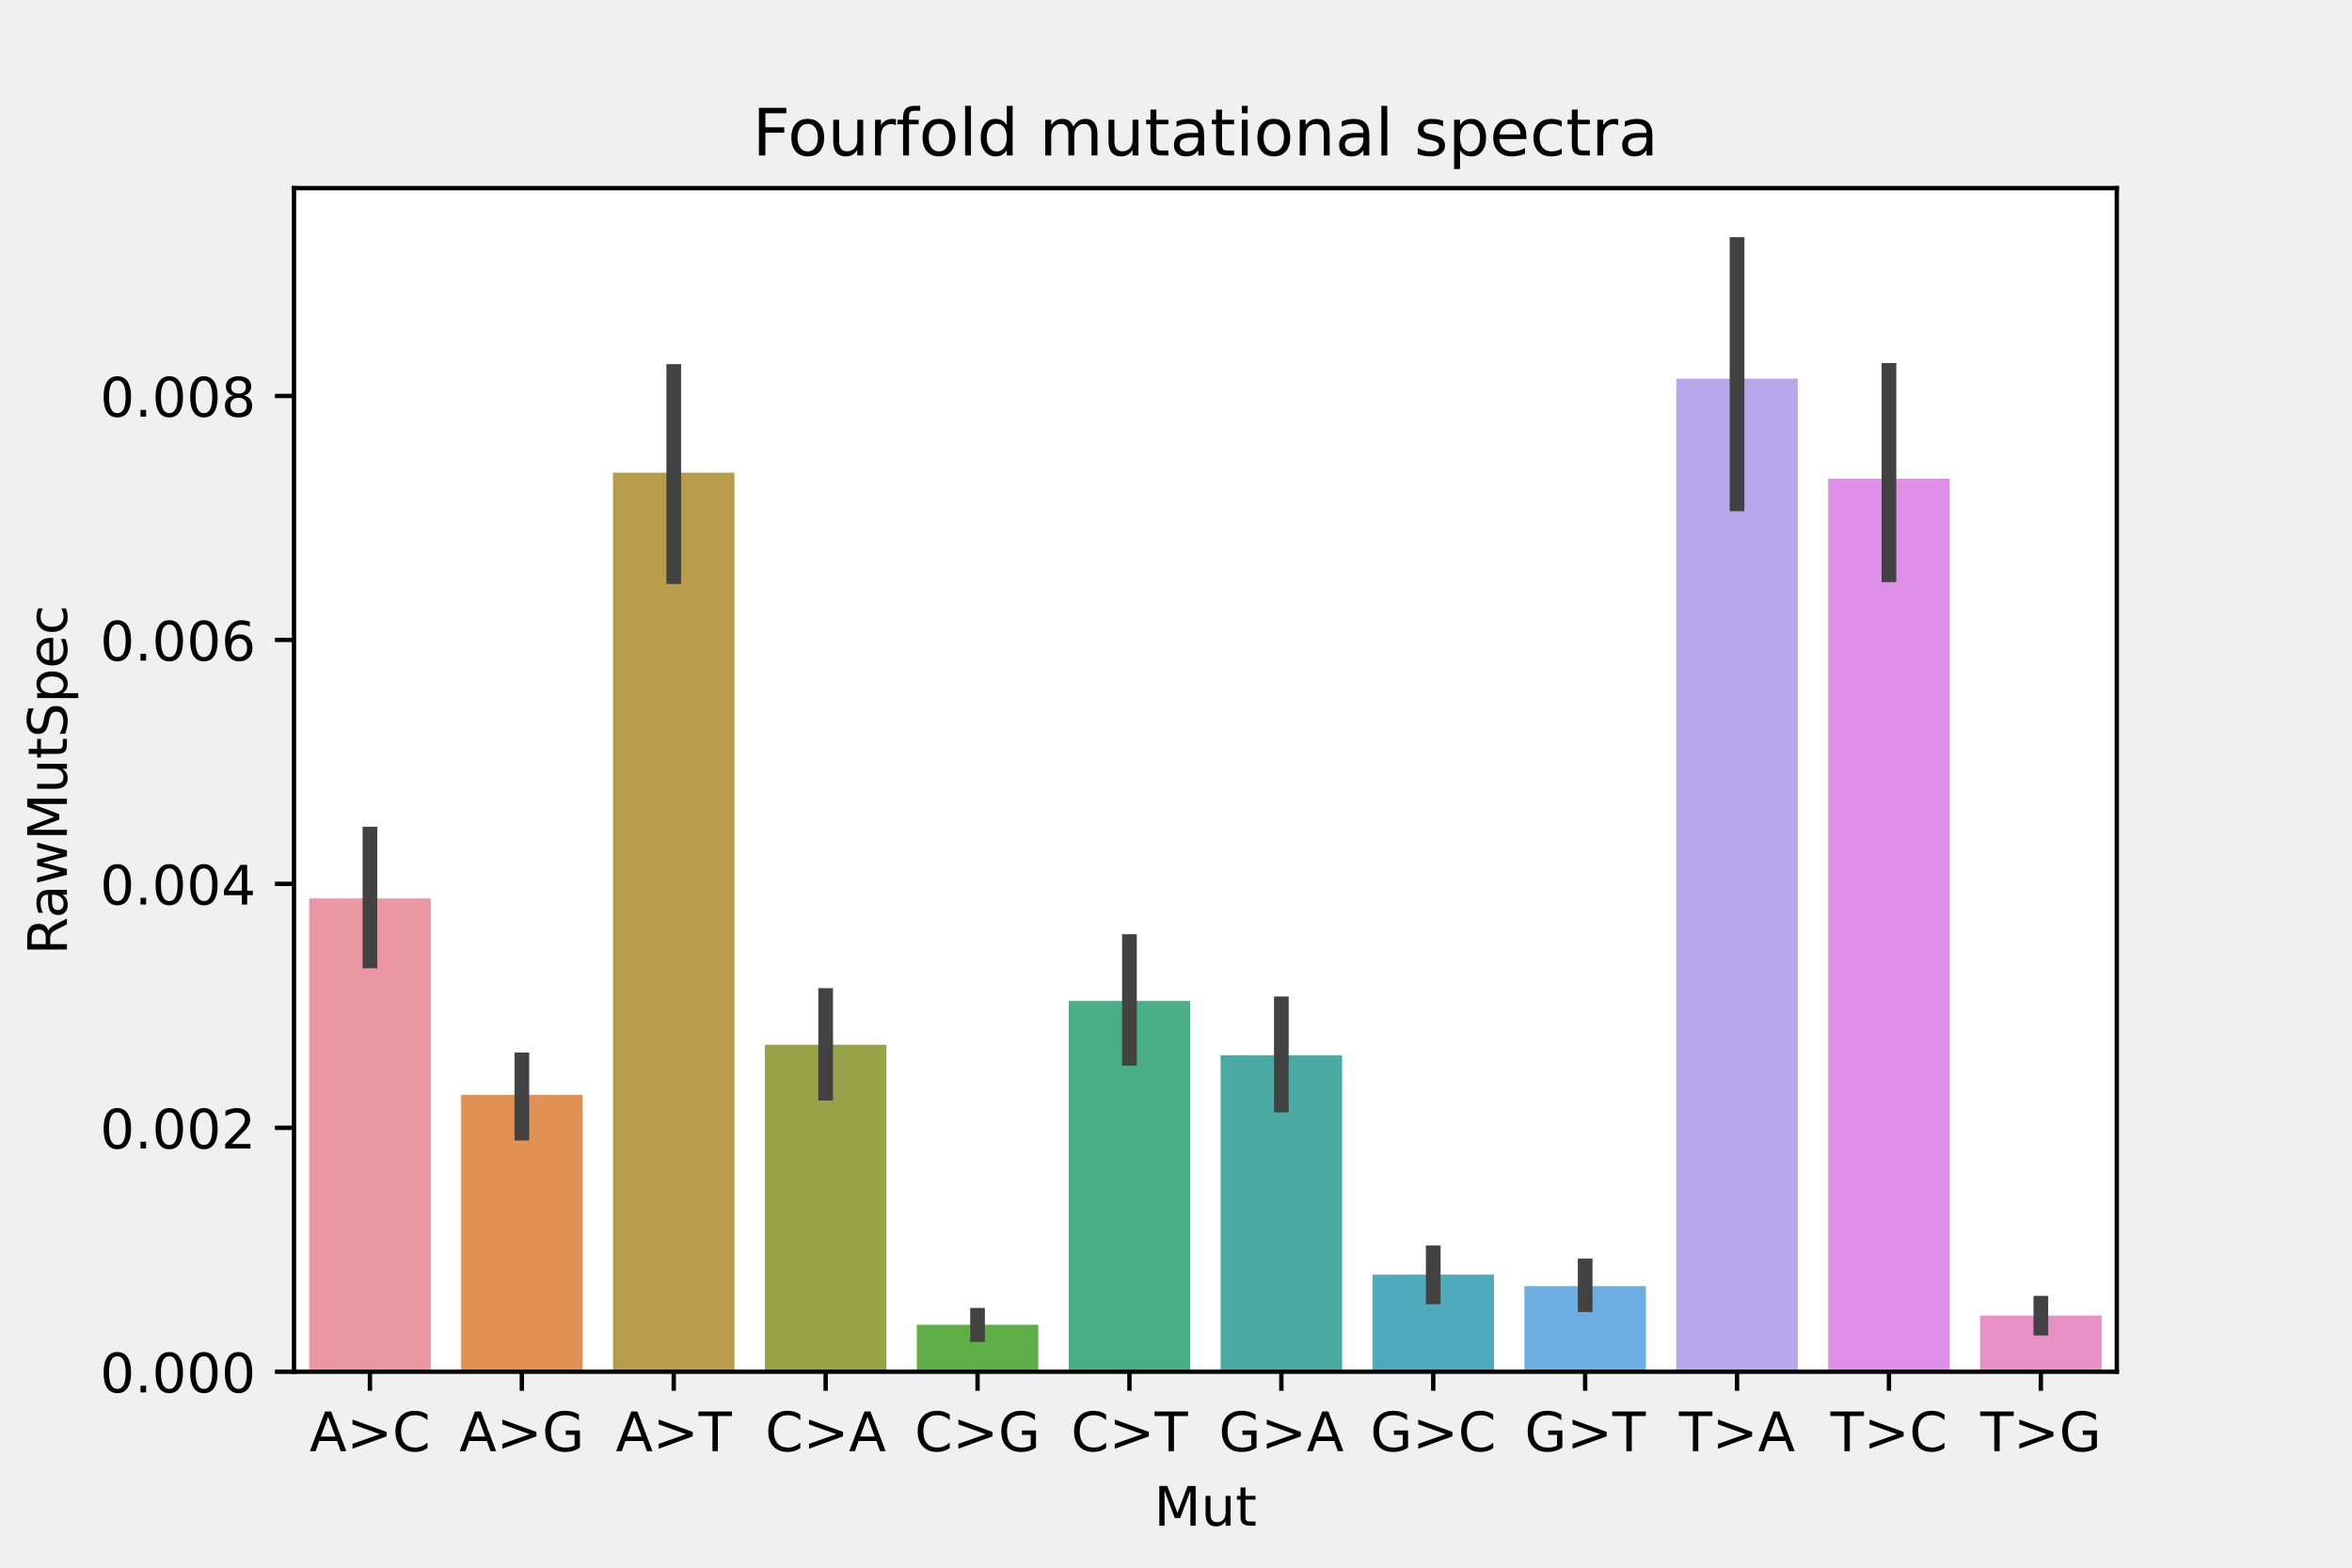
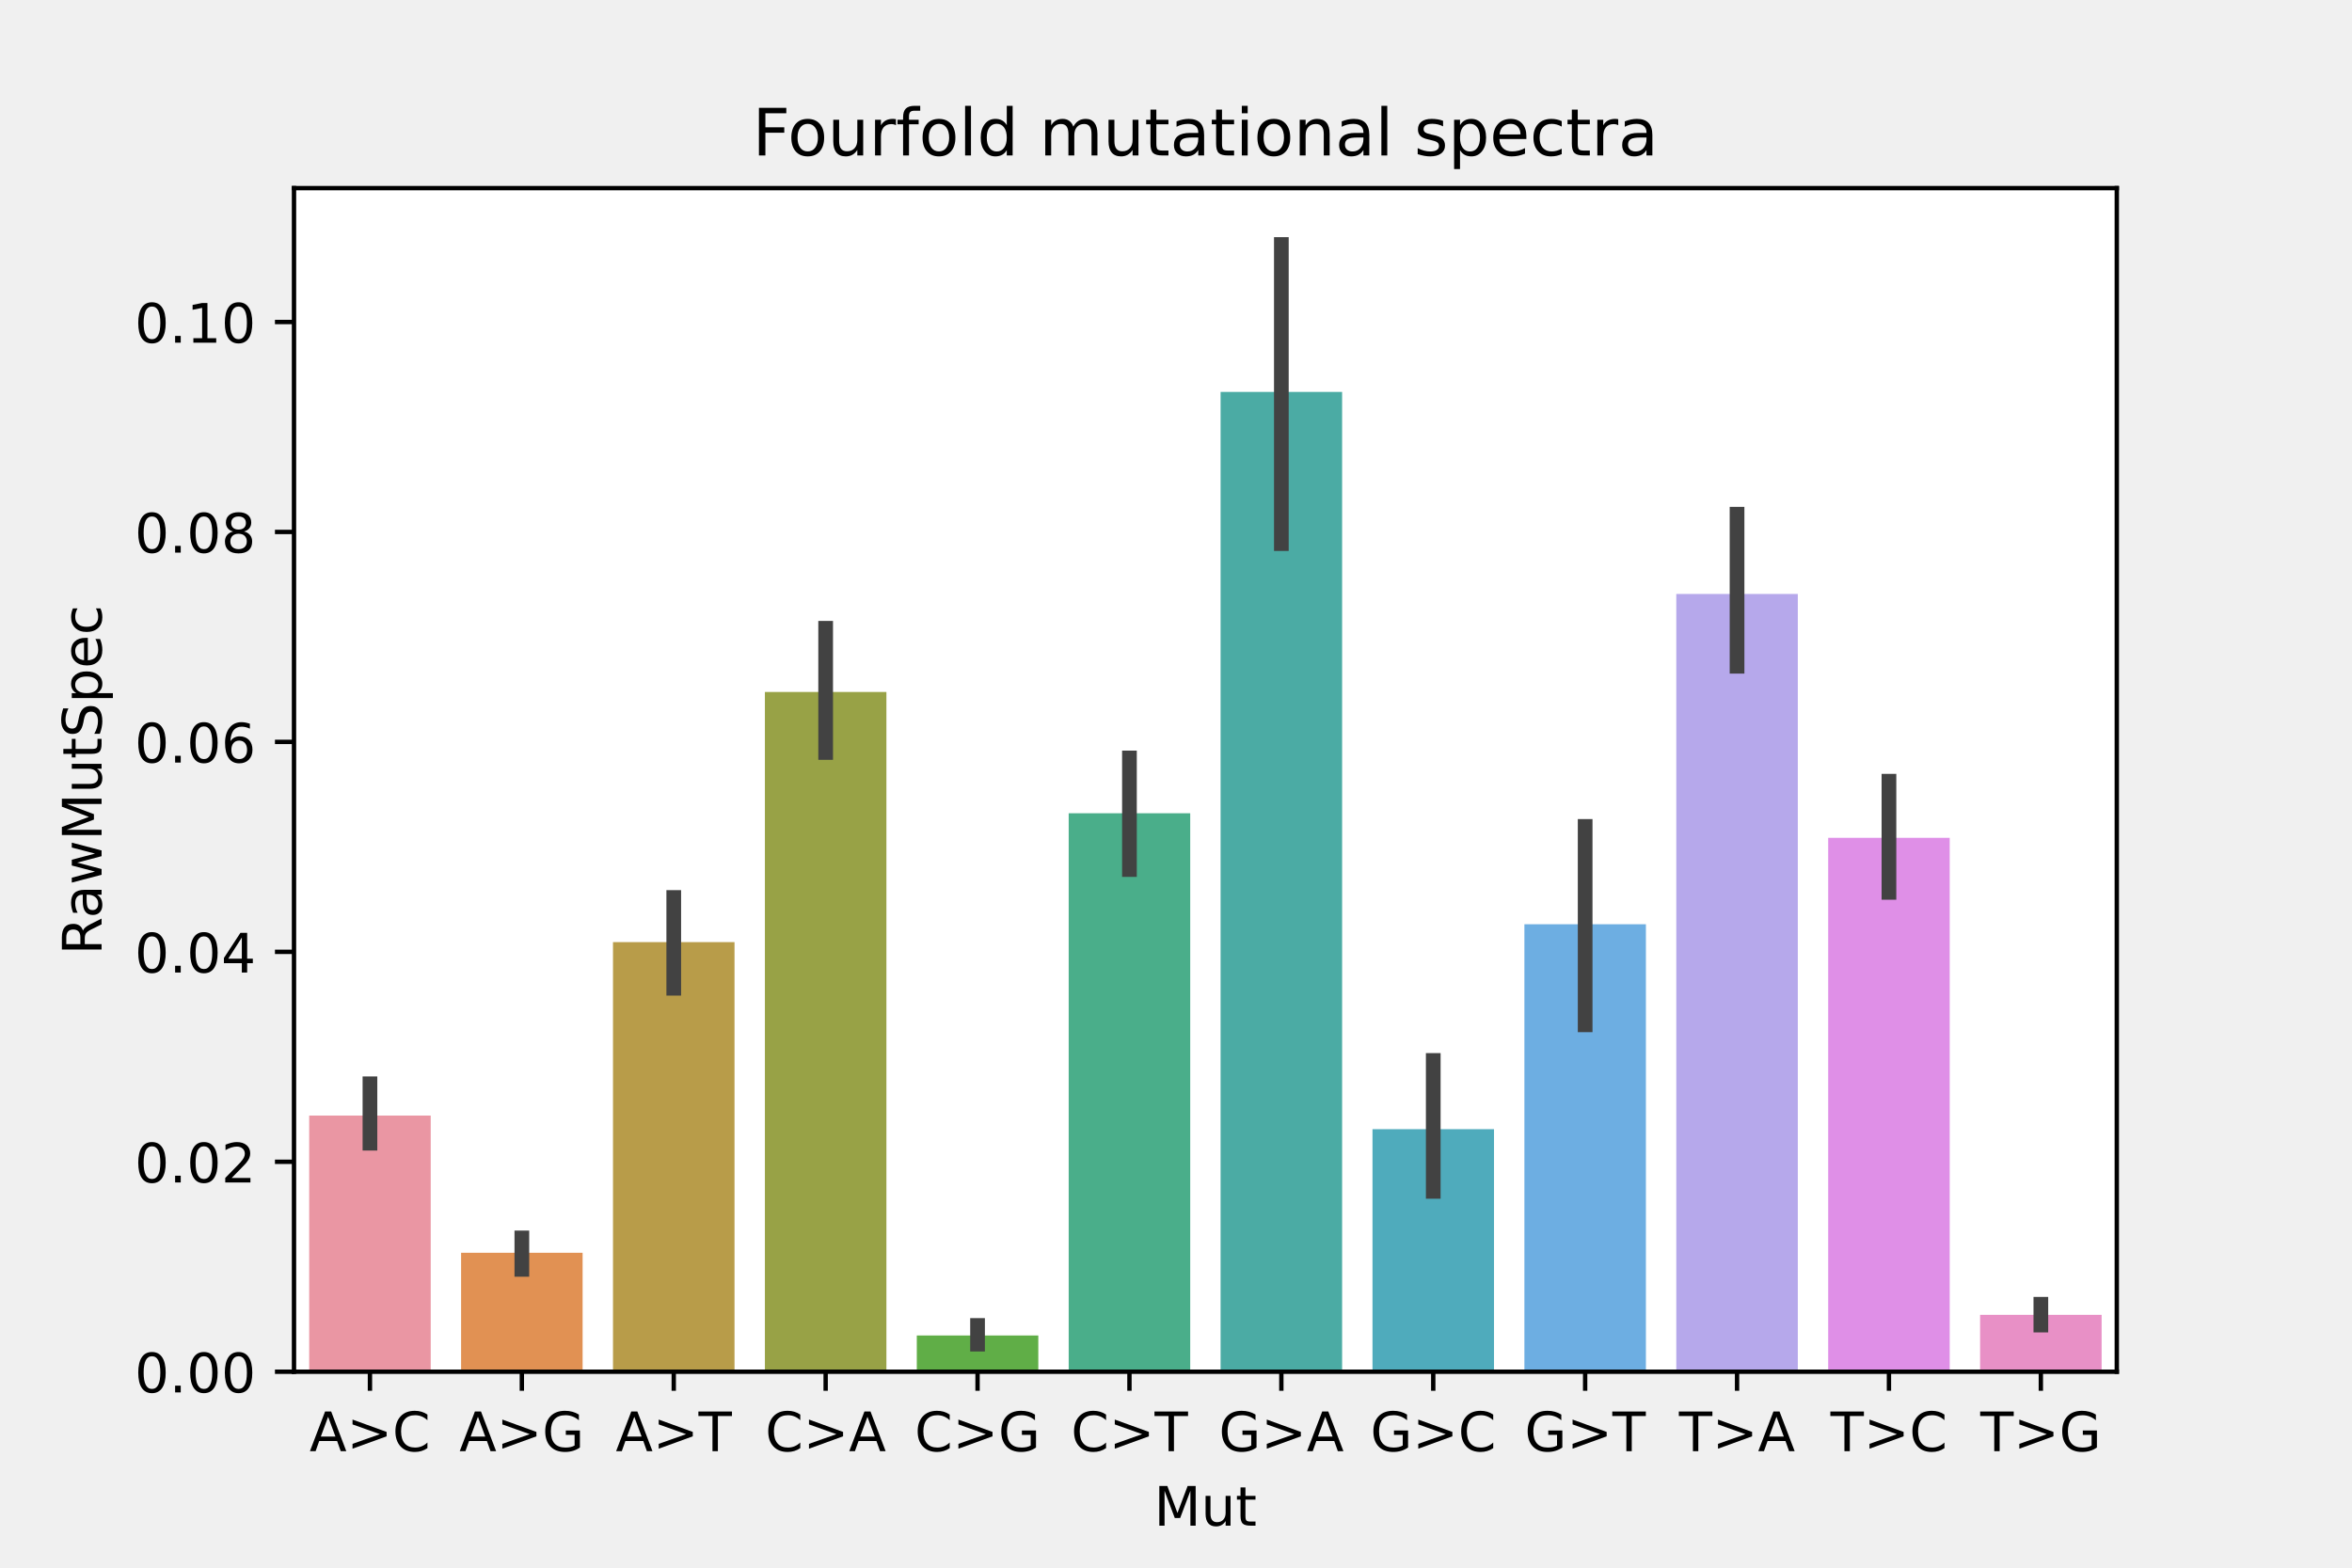
<svg xmlns="http://www.w3.org/2000/svg" xmlns:xlink="http://www.w3.org/1999/xlink" width="432pt" height="288pt" viewBox="0 0 432 288" version="1.1">
  <defs>
    <style type="text/css">*{stroke-linejoin: round; stroke-linecap: butt}</style>
  </defs>
  <g id="figure_1">
    <g id="patch_1">
      <path d="M 0 288  L 432 288  L 432 0  L 0 0  L 0 288  z " style="fill: none" />
    </g>
    <g id="axes_1">
      <g id="patch_2">
        <path d="M 54 252  L 388.8 252  L 388.8 34.56  L 54 34.56  z " style="fill: #ffffff" />
      </g>
      <g id="patch_3">
-         <path d="M 56.79 252  L 79.11 252  L 79.11 165.054  L 56.79 165.054  z " clip-path="url(#p5a1954de8c)" style="fill: #ea96a3" />
+         <path d="M 56.79 252  L 79.11 252  L 79.11 204.938  L 56.79 204.938  z " clip-path="url(#p20c1025037)" style="fill: #ea96a3" />
      </g>
      <g id="patch_4">
-         <path d="M 84.69 252  L 107.01 252  L 107.01 201.147  L 84.69 201.147  z " clip-path="url(#p5a1954de8c)" style="fill: #e19153" />
+         <path d="M 84.69 252  L 107.01 252  L 107.01 230.145  L 84.69 230.145  z " clip-path="url(#p20c1025037)" style="fill: #e19153" />
      </g>
      <g id="patch_5">
-         <path d="M 112.59 252  L 134.91 252  L 134.91 86.834  L 112.59 86.834  z " clip-path="url(#p5a1954de8c)" style="fill: #b89c49" />
+         <path d="M 112.59 252  L 134.91 252  L 134.91 173.073  L 112.59 173.073  z " clip-path="url(#p20c1025037)" style="fill: #b89c49" />
      </g>
      <g id="patch_6">
-         <path d="M 140.49 252  L 162.81 252  L 162.81 191.937  L 140.49 191.937  z " clip-path="url(#p5a1954de8c)" style="fill: #98a246" />
+         <path d="M 140.49 252  L 162.81 252  L 162.81 127.129  L 140.49 127.129  z " clip-path="url(#p20c1025037)" style="fill: #98a246" />
      </g>
      <g id="patch_7">
-         <path d="M 168.39 252  L 190.71 252  L 190.71 243.368  L 168.39 243.368  z " clip-path="url(#p5a1954de8c)" style="fill: #60ae47" />
+         <path d="M 168.39 252  L 190.71 252  L 190.71 245.337  L 168.39 245.337  z " clip-path="url(#p20c1025037)" style="fill: #60ae47" />
      </g>
      <g id="patch_8">
-         <path d="M 196.29 252  L 218.61 252  L 218.61 183.883  L 196.29 183.883  z " clip-path="url(#p5a1954de8c)" style="fill: #4aae8a" />
+         <path d="M 196.29 252  L 218.61 252  L 218.61 149.403  L 196.29 149.403  z " clip-path="url(#p20c1025037)" style="fill: #4aae8a" />
      </g>
      <g id="patch_9">
-         <path d="M 224.19 252  L 246.51 252  L 246.51 193.862  L 224.19 193.862  z " clip-path="url(#p5a1954de8c)" style="fill: #4baba4" />
+         <path d="M 224.19 252  L 246.51 252  L 246.51 71.999  L 224.19 71.999  z " clip-path="url(#p20c1025037)" style="fill: #4baba4" />
      </g>
      <g id="patch_10">
-         <path d="M 252.09 252  L 274.41 252  L 274.41 234.162  L 252.09 234.162  z " clip-path="url(#p5a1954de8c)" style="fill: #4fabbc" />
+         <path d="M 252.09 252  L 274.41 252  L 274.41 207.439  L 252.09 207.439  z " clip-path="url(#p20c1025037)" style="fill: #4fabbc" />
      </g>
      <g id="patch_11">
-         <path d="M 279.99 252  L 302.31 252  L 302.31 236.278  L 279.99 236.278  z " clip-path="url(#p5a1954de8c)" style="fill: #6daee2" />
+         <path d="M 279.99 252  L 302.31 252  L 302.31 169.792  L 279.99 169.792  z " clip-path="url(#p20c1025037)" style="fill: #6daee2" />
      </g>
      <g id="patch_12">
-         <path d="M 307.89 252  L 330.21 252  L 330.21 69.557  L 307.89 69.557  z " clip-path="url(#p5a1954de8c)" style="fill: #b6a8eb" />
+         <path d="M 307.89 252  L 330.21 252  L 330.21 109.116  L 307.89 109.116  z " clip-path="url(#p20c1025037)" style="fill: #b6a8eb" />
      </g>
      <g id="patch_13">
-         <path d="M 335.79 252  L 358.11 252  L 358.11 87.951  L 335.79 87.951  z " clip-path="url(#p5a1954de8c)" style="fill: #df8fe7" />
+         <path d="M 335.79 252  L 358.11 252  L 358.11 153.921  L 335.79 153.921  z " clip-path="url(#p20c1025037)" style="fill: #df8fe7" />
      </g>
      <g id="patch_14">
-         <path d="M 363.69 252  L 386.01 252  L 386.01 241.691  L 363.69 241.691  z " clip-path="url(#p5a1954de8c)" style="fill: #e890c6" />
+         <path d="M 363.69 252  L 386.01 252  L 386.01 241.555  L 363.69 241.555  z " clip-path="url(#p20c1025037)" style="fill: #e890c6" />
      </g>
      <g id="matplotlib.axis_1">
        <g id="xtick_1">
          <g id="line2d_1">
            <defs>
-               <path id="m7dcb894be3" d="M 0 0  L 0 3.5  " style="stroke: #000000; stroke-width: 0.8" />
+               <path id="m371bdada3e" d="M 0 0  L 0 3.5  " style="stroke: #000000; stroke-width: 0.8" />
            </defs>
            <g>
-               <use xlink:href="#m7dcb894be3" x="67.95" y="252" style="stroke: #000000; stroke-width: 0.8" />
+               <use xlink:href="#m371bdada3e" x="67.95" y="252" style="stroke: #000000; stroke-width: 0.8" />
            </g>
          </g>
          <g id="text_1">
            <g transform="translate(56.84844 266.5984)scale(0.1 -0.1)">
              <defs>
                <path id="DejaVuSans-41" d="M 2188 4044  L 1331 1722  L 3047 1722  L 2188 4044  z M 1831 4666  L 2547 4666  L 4325 0  L 3669 0  L 3244 1197  L 1141 1197  L 716 0  L 50 0  L 1831 4666  z " transform="scale(0.015625)" />
                <path id="DejaVuSans-3e" d="M 678 3150  L 678 3719  L 4684 2266  L 4684 1747  L 678 294  L 678 863  L 3897 2003  L 678 3150  z " transform="scale(0.015625)" />
                <path id="DejaVuSans-43" d="M 4122 4306  L 4122 3641  Q 3803 3938 3442 4084  Q 3081 4231 2675 4231  Q 1875 4231 1450 3742  Q 1025 3253 1025 2328  Q 1025 1406 1450 917  Q 1875 428 2675 428  Q 3081 428 3442 575  Q 3803 722 4122 1019  L 4122 359  Q 3791 134 3420 21  Q 3050 -91 2638 -91  Q 1578 -91 968 557  Q 359 1206 359 2328  Q 359 3453 968 4101  Q 1578 4750 2638 4750  Q 3056 4750 3426 4639  Q 3797 4528 4122 4306  z " transform="scale(0.015625)" />
              </defs>
              <use xlink:href="#DejaVuSans-41" />
              <use xlink:href="#DejaVuSans-3e" x="68.408" />
              <use xlink:href="#DejaVuSans-43" x="152.197" />
            </g>
          </g>
        </g>
        <g id="xtick_2">
          <g id="line2d_2">
            <g>
-               <use xlink:href="#m7dcb894be3" x="95.85" y="252" style="stroke: #000000; stroke-width: 0.8" />
+               <use xlink:href="#m371bdada3e" x="95.85" y="252" style="stroke: #000000; stroke-width: 0.8" />
            </g>
          </g>
          <g id="text_2">
            <g transform="translate(84.36562 266.5984)scale(0.1 -0.1)">
              <defs>
                <path id="DejaVuSans-47" d="M 3809 666  L 3809 1919  L 2778 1919  L 2778 2438  L 4434 2438  L 4434 434  Q 4069 175 3628 42  Q 3188 -91 2688 -91  Q 1594 -91 976 548  Q 359 1188 359 2328  Q 359 3472 976 4111  Q 1594 4750 2688 4750  Q 3144 4750 3555 4637  Q 3966 4525 4313 4306  L 4313 3634  Q 3963 3931 3569 4081  Q 3175 4231 2741 4231  Q 1884 4231 1454 3753  Q 1025 3275 1025 2328  Q 1025 1384 1454 906  Q 1884 428 2741 428  Q 3075 428 3337 486  Q 3600 544 3809 666  z " transform="scale(0.015625)" />
              </defs>
              <use xlink:href="#DejaVuSans-41" />
              <use xlink:href="#DejaVuSans-3e" x="68.408" />
              <use xlink:href="#DejaVuSans-47" x="152.197" />
            </g>
          </g>
        </g>
        <g id="xtick_3">
          <g id="line2d_3">
            <g>
-               <use xlink:href="#m7dcb894be3" x="123.75" y="252" style="stroke: #000000; stroke-width: 0.8" />
+               <use xlink:href="#m371bdada3e" x="123.75" y="252" style="stroke: #000000; stroke-width: 0.8" />
            </g>
          </g>
          <g id="text_3">
            <g transform="translate(113.0859 266.5984)scale(0.1 -0.1)">
              <defs>
                <path id="DejaVuSans-54" d="M -19 4666  L 3928 4666  L 3928 4134  L 2272 4134  L 2272 0  L 1638 0  L 1638 4134  L -19 4134  L -19 4666  z " transform="scale(0.015625)" />
              </defs>
              <use xlink:href="#DejaVuSans-41" />
              <use xlink:href="#DejaVuSans-3e" x="68.408" />
              <use xlink:href="#DejaVuSans-54" x="152.197" />
            </g>
          </g>
        </g>
        <g id="xtick_4">
          <g id="line2d_4">
            <g>
-               <use xlink:href="#m7dcb894be3" x="151.65" y="252" style="stroke: #000000; stroke-width: 0.8" />
+               <use xlink:href="#m371bdada3e" x="151.65" y="252" style="stroke: #000000; stroke-width: 0.8" />
            </g>
          </g>
          <g id="text_4">
            <g transform="translate(140.5484 266.5984)scale(0.1 -0.1)">
              <use xlink:href="#DejaVuSans-43" />
              <use xlink:href="#DejaVuSans-3e" x="69.824" />
              <use xlink:href="#DejaVuSans-41" x="153.613" />
            </g>
          </g>
        </g>
        <g id="xtick_5">
          <g id="line2d_5">
            <g>
-               <use xlink:href="#m7dcb894be3" x="179.55" y="252" style="stroke: #000000; stroke-width: 0.8" />
+               <use xlink:href="#m371bdada3e" x="179.55" y="252" style="stroke: #000000; stroke-width: 0.8" />
            </g>
          </g>
          <g id="text_5">
            <g transform="translate(167.9945 266.5984)scale(0.1 -0.1)">
              <use xlink:href="#DejaVuSans-43" />
              <use xlink:href="#DejaVuSans-3e" x="69.824" />
              <use xlink:href="#DejaVuSans-47" x="153.613" />
            </g>
          </g>
        </g>
        <g id="xtick_6">
          <g id="line2d_6">
            <g>
-               <use xlink:href="#m7dcb894be3" x="207.45" y="252" style="stroke: #000000; stroke-width: 0.8" />
+               <use xlink:href="#m371bdada3e" x="207.45" y="252" style="stroke: #000000; stroke-width: 0.8" />
            </g>
          </g>
          <g id="text_6">
            <g transform="translate(196.7148 266.5984)scale(0.1 -0.1)">
              <use xlink:href="#DejaVuSans-43" />
              <use xlink:href="#DejaVuSans-3e" x="69.824" />
              <use xlink:href="#DejaVuSans-54" x="153.613" />
            </g>
          </g>
        </g>
        <g id="xtick_7">
          <g id="line2d_7">
            <g>
-               <use xlink:href="#m7dcb894be3" x="235.35" y="252" style="stroke: #000000; stroke-width: 0.8" />
+               <use xlink:href="#m371bdada3e" x="235.35" y="252" style="stroke: #000000; stroke-width: 0.8" />
            </g>
          </g>
          <g id="text_7">
            <g transform="translate(223.8656 266.5984)scale(0.1 -0.1)">
              <use xlink:href="#DejaVuSans-47" />
              <use xlink:href="#DejaVuSans-3e" x="77.49" />
              <use xlink:href="#DejaVuSans-41" x="161.279" />
            </g>
          </g>
        </g>
        <g id="xtick_8">
          <g id="line2d_8">
            <g>
-               <use xlink:href="#m7dcb894be3" x="263.25" y="252" style="stroke: #000000; stroke-width: 0.8" />
+               <use xlink:href="#m371bdada3e" x="263.25" y="252" style="stroke: #000000; stroke-width: 0.8" />
            </g>
          </g>
          <g id="text_8">
            <g transform="translate(251.6945 266.5984)scale(0.1 -0.1)">
              <use xlink:href="#DejaVuSans-47" />
              <use xlink:href="#DejaVuSans-3e" x="77.49" />
              <use xlink:href="#DejaVuSans-43" x="161.279" />
            </g>
          </g>
        </g>
        <g id="xtick_9">
          <g id="line2d_9">
            <g>
-               <use xlink:href="#m7dcb894be3" x="291.15" y="252" style="stroke: #000000; stroke-width: 0.8" />
+               <use xlink:href="#m371bdada3e" x="291.15" y="252" style="stroke: #000000; stroke-width: 0.8" />
            </g>
          </g>
          <g id="text_9">
            <g transform="translate(280.032 266.5984)scale(0.1 -0.1)">
              <use xlink:href="#DejaVuSans-47" />
              <use xlink:href="#DejaVuSans-3e" x="77.49" />
              <use xlink:href="#DejaVuSans-54" x="161.279" />
            </g>
          </g>
        </g>
        <g id="xtick_10">
          <g id="line2d_10">
            <g>
-               <use xlink:href="#m7dcb894be3" x="319.05" y="252" style="stroke: #000000; stroke-width: 0.8" />
+               <use xlink:href="#m371bdada3e" x="319.05" y="252" style="stroke: #000000; stroke-width: 0.8" />
            </g>
          </g>
          <g id="text_10">
            <g transform="translate(308.3859 266.5984)scale(0.1 -0.1)">
              <use xlink:href="#DejaVuSans-54" />
              <use xlink:href="#DejaVuSans-3e" x="61.084" />
              <use xlink:href="#DejaVuSans-41" x="144.873" />
            </g>
          </g>
        </g>
        <g id="xtick_11">
          <g id="line2d_11">
            <g>
-               <use xlink:href="#m7dcb894be3" x="346.95" y="252" style="stroke: #000000; stroke-width: 0.8" />
+               <use xlink:href="#m371bdada3e" x="346.95" y="252" style="stroke: #000000; stroke-width: 0.8" />
            </g>
          </g>
          <g id="text_11">
            <g transform="translate(336.2148 266.5984)scale(0.1 -0.1)">
              <use xlink:href="#DejaVuSans-54" />
              <use xlink:href="#DejaVuSans-3e" x="61.084" />
              <use xlink:href="#DejaVuSans-43" x="144.873" />
            </g>
          </g>
        </g>
        <g id="xtick_12">
          <g id="line2d_12">
            <g>
-               <use xlink:href="#m7dcb894be3" x="374.85" y="252" style="stroke: #000000; stroke-width: 0.8" />
+               <use xlink:href="#m371bdada3e" x="374.85" y="252" style="stroke: #000000; stroke-width: 0.8" />
            </g>
          </g>
          <g id="text_12">
            <g transform="translate(363.732 266.5984)scale(0.1 -0.1)">
              <use xlink:href="#DejaVuSans-54" />
              <use xlink:href="#DejaVuSans-3e" x="61.084" />
              <use xlink:href="#DejaVuSans-47" x="144.873" />
            </g>
          </g>
        </g>
        <g id="text_13">
          <g transform="translate(211.957 280.2766)scale(0.1 -0.1)">
            <defs>
              <path id="DejaVuSans-4d" d="M 628 4666  L 1569 4666  L 2759 1491  L 3956 4666  L 4897 4666  L 4897 0  L 4281 0  L 4281 4097  L 3078 897  L 2444 897  L 1241 4097  L 1241 0  L 628 0  L 628 4666  z " transform="scale(0.015625)" />
              <path id="DejaVuSans-75" d="M 544 1381  L 544 3500  L 1119 3500  L 1119 1403  Q 1119 906 1312 657  Q 1506 409 1894 409  Q 2359 409 2629 706  Q 2900 1003 2900 1516  L 2900 3500  L 3475 3500  L 3475 0  L 2900 0  L 2900 538  Q 2691 219 2414 64  Q 2138 -91 1772 -91  Q 1169 -91 856 284  Q 544 659 544 1381  z M 1991 3584  L 1991 3584  z " transform="scale(0.015625)" />
              <path id="DejaVuSans-74" d="M 1172 4494  L 1172 3500  L 2356 3500  L 2356 3053  L 1172 3053  L 1172 1153  Q 1172 725 1289 603  Q 1406 481 1766 481  L 2356 481  L 2356 0  L 1766 0  Q 1100 0 847 248  Q 594 497 594 1153  L 594 3053  L 172 3053  L 172 3500  L 594 3500  L 594 4494  L 1172 4494  z " transform="scale(0.015625)" />
            </defs>
            <use xlink:href="#DejaVuSans-4d" />
            <use xlink:href="#DejaVuSans-75" x="86.279" />
            <use xlink:href="#DejaVuSans-74" x="149.658" />
          </g>
        </g>
      </g>
      <g id="matplotlib.axis_2">
        <g id="ytick_1">
          <g id="line2d_13">
            <defs>
-               <path id="md2669fe98a" d="M 0 0  L -3.5 0  " style="stroke: #000000; stroke-width: 0.8" />
+               <path id="mda8c788251" d="M 0 0  L -3.5 0  " style="stroke: #000000; stroke-width: 0.8" />
            </defs>
            <g>
-               <use xlink:href="#md2669fe98a" x="54" y="252" style="stroke: #000000; stroke-width: 0.8" />
+               <use xlink:href="#mda8c788251" x="54" y="252" style="stroke: #000000; stroke-width: 0.8" />
            </g>
          </g>
          <g id="text_14">
-             <g transform="translate(18.37187 255.7992)scale(0.1 -0.1)">
+             <g transform="translate(24.73438 255.7992)scale(0.1 -0.1)">
              <defs>
                <path id="DejaVuSans-30" d="M 2034 4250  Q 1547 4250 1301 3770  Q 1056 3291 1056 2328  Q 1056 1369 1301 889  Q 1547 409 2034 409  Q 2525 409 2770 889  Q 3016 1369 3016 2328  Q 3016 3291 2770 3770  Q 2525 4250 2034 4250  z M 2034 4750  Q 2819 4750 3233 4129  Q 3647 3509 3647 2328  Q 3647 1150 3233 529  Q 2819 -91 2034 -91  Q 1250 -91 836 529  Q 422 1150 422 2328  Q 422 3509 836 4129  Q 1250 4750 2034 4750  z " transform="scale(0.015625)" />
                <path id="DejaVuSans-2e" d="M 684 794  L 1344 794  L 1344 0  L 684 0  L 684 794  z " transform="scale(0.015625)" />
              </defs>
              <use xlink:href="#DejaVuSans-30" />
              <use xlink:href="#DejaVuSans-2e" x="63.623" />
              <use xlink:href="#DejaVuSans-30" x="95.41" />
              <use xlink:href="#DejaVuSans-30" x="159.033" />
-               <use xlink:href="#DejaVuSans-30" x="222.656" />
            </g>
          </g>
        </g>
        <g id="ytick_2">
          <g id="line2d_14">
            <g>
-               <use xlink:href="#md2669fe98a" x="54" y="207.186" style="stroke: #000000; stroke-width: 0.8" />
+               <use xlink:href="#mda8c788251" x="54" y="213.431" style="stroke: #000000; stroke-width: 0.8" />
            </g>
          </g>
          <g id="text_15">
-             <g transform="translate(18.37187 210.985)scale(0.1 -0.1)">
+             <g transform="translate(24.73438 217.23)scale(0.1 -0.1)">
              <defs>
                <path id="DejaVuSans-32" d="M 1228 531  L 3431 531  L 3431 0  L 469 0  L 469 531  Q 828 903 1448 1529  Q 2069 2156 2228 2338  Q 2531 2678 2651 2914  Q 2772 3150 2772 3378  Q 2772 3750 2511 3984  Q 2250 4219 1831 4219  Q 1534 4219 1204 4116  Q 875 4013 500 3803  L 500 4441  Q 881 4594 1212 4672  Q 1544 4750 1819 4750  Q 2544 4750 2975 4387  Q 3406 4025 3406 3419  Q 3406 3131 3298 2873  Q 3191 2616 2906 2266  Q 2828 2175 2409 1742  Q 1991 1309 1228 531  z " transform="scale(0.015625)" />
              </defs>
              <use xlink:href="#DejaVuSans-30" />
              <use xlink:href="#DejaVuSans-2e" x="63.623" />
              <use xlink:href="#DejaVuSans-30" x="95.41" />
-               <use xlink:href="#DejaVuSans-30" x="159.033" />
-               <use xlink:href="#DejaVuSans-32" x="222.656" />
+               <use xlink:href="#DejaVuSans-32" x="159.033" />
            </g>
          </g>
        </g>
        <g id="ytick_3">
          <g id="line2d_15">
            <g>
-               <use xlink:href="#md2669fe98a" x="54" y="162.372" style="stroke: #000000; stroke-width: 0.8" />
+               <use xlink:href="#mda8c788251" x="54" y="174.862" style="stroke: #000000; stroke-width: 0.8" />
            </g>
          </g>
          <g id="text_16">
-             <g transform="translate(18.37187 166.1707)scale(0.1 -0.1)">
+             <g transform="translate(24.73438 178.6609)scale(0.1 -0.1)">
              <defs>
                <path id="DejaVuSans-34" d="M 2419 4116  L 825 1625  L 2419 1625  L 2419 4116  z M 2253 4666  L 3047 4666  L 3047 1625  L 3713 1625  L 3713 1100  L 3047 1100  L 3047 0  L 2419 0  L 2419 1100  L 313 1100  L 313 1709  L 2253 4666  z " transform="scale(0.015625)" />
              </defs>
              <use xlink:href="#DejaVuSans-30" />
              <use xlink:href="#DejaVuSans-2e" x="63.623" />
              <use xlink:href="#DejaVuSans-30" x="95.41" />
-               <use xlink:href="#DejaVuSans-30" x="159.033" />
-               <use xlink:href="#DejaVuSans-34" x="222.656" />
+               <use xlink:href="#DejaVuSans-34" x="159.033" />
            </g>
          </g>
        </g>
        <g id="ytick_4">
          <g id="line2d_16">
            <g>
-               <use xlink:href="#md2669fe98a" x="54" y="117.557" style="stroke: #000000; stroke-width: 0.8" />
+               <use xlink:href="#mda8c788251" x="54" y="136.292" style="stroke: #000000; stroke-width: 0.8" />
            </g>
          </g>
          <g id="text_17">
-             <g transform="translate(18.37187 121.3565)scale(0.1 -0.1)">
+             <g transform="translate(24.73438 140.0917)scale(0.1 -0.1)">
              <defs>
                <path id="DejaVuSans-36" d="M 2113 2584  Q 1688 2584 1439 2293  Q 1191 2003 1191 1497  Q 1191 994 1439 701  Q 1688 409 2113 409  Q 2538 409 2786 701  Q 3034 994 3034 1497  Q 3034 2003 2786 2293  Q 2538 2584 2113 2584  z M 3366 4563  L 3366 3988  Q 3128 4100 2886 4159  Q 2644 4219 2406 4219  Q 1781 4219 1451 3797  Q 1122 3375 1075 2522  Q 1259 2794 1537 2939  Q 1816 3084 2150 3084  Q 2853 3084 3261 2657  Q 3669 2231 3669 1497  Q 3669 778 3244 343  Q 2819 -91 2113 -91  Q 1303 -91 875 529  Q 447 1150 447 2328  Q 447 3434 972 4092  Q 1497 4750 2381 4750  Q 2619 4750 2861 4703  Q 3103 4656 3366 4563  z " transform="scale(0.015625)" />
              </defs>
              <use xlink:href="#DejaVuSans-30" />
              <use xlink:href="#DejaVuSans-2e" x="63.623" />
              <use xlink:href="#DejaVuSans-30" x="95.41" />
-               <use xlink:href="#DejaVuSans-30" x="159.033" />
-               <use xlink:href="#DejaVuSans-36" x="222.656" />
+               <use xlink:href="#DejaVuSans-36" x="159.033" />
            </g>
          </g>
        </g>
        <g id="ytick_5">
          <g id="line2d_17">
            <g>
-               <use xlink:href="#md2669fe98a" x="54" y="72.743" style="stroke: #000000; stroke-width: 0.8" />
+               <use xlink:href="#mda8c788251" x="54" y="97.723" style="stroke: #000000; stroke-width: 0.8" />
            </g>
          </g>
          <g id="text_18">
-             <g transform="translate(18.37187 76.54224)scale(0.1 -0.1)">
+             <g transform="translate(24.73438 101.5225)scale(0.1 -0.1)">
              <defs>
                <path id="DejaVuSans-38" d="M 2034 2216  Q 1584 2216 1326 1975  Q 1069 1734 1069 1313  Q 1069 891 1326 650  Q 1584 409 2034 409  Q 2484 409 2743 651  Q 3003 894 3003 1313  Q 3003 1734 2745 1975  Q 2488 2216 2034 2216  z M 1403 2484  Q 997 2584 770 2862  Q 544 3141 544 3541  Q 544 4100 942 4425  Q 1341 4750 2034 4750  Q 2731 4750 3128 4425  Q 3525 4100 3525 3541  Q 3525 3141 3298 2862  Q 3072 2584 2669 2484  Q 3125 2378 3379 2068  Q 3634 1759 3634 1313  Q 3634 634 3220 271  Q 2806 -91 2034 -91  Q 1263 -91 848 271  Q 434 634 434 1313  Q 434 1759 690 2068  Q 947 2378 1403 2484  z M 1172 3481  Q 1172 3119 1398 2916  Q 1625 2713 2034 2713  Q 2441 2713 2670 2916  Q 2900 3119 2900 3481  Q 2900 3844 2670 4047  Q 2441 4250 2034 4250  Q 1625 4250 1398 4047  Q 1172 3844 1172 3481  z " transform="scale(0.015625)" />
              </defs>
              <use xlink:href="#DejaVuSans-30" />
              <use xlink:href="#DejaVuSans-2e" x="63.623" />
              <use xlink:href="#DejaVuSans-30" x="95.41" />
+               <use xlink:href="#DejaVuSans-38" x="159.033" />
+             </g>
+           </g>
+         </g>
+         <g id="ytick_6">
+           <g id="line2d_18">
+             <g>
+               <use xlink:href="#mda8c788251" x="54" y="59.154" style="stroke: #000000; stroke-width: 0.8" />
+             </g>
+           </g>
+           <g id="text_19">
+             <g transform="translate(24.73438 62.95335)scale(0.1 -0.1)">
+               <defs>
+                 <path id="DejaVuSans-31" d="M 794 531  L 1825 531  L 1825 4091  L 703 3866  L 703 4441  L 1819 4666  L 2450 4666  L 2450 531  L 3481 531  L 3481 0  L 794 0  L 794 531  z " transform="scale(0.015625)" />
+               </defs>
+               <use xlink:href="#DejaVuSans-30" />
+               <use xlink:href="#DejaVuSans-2e" x="63.623" />
+               <use xlink:href="#DejaVuSans-31" x="95.41" />
              <use xlink:href="#DejaVuSans-30" x="159.033" />
-               <use xlink:href="#DejaVuSans-38" x="222.656" />
-             </g>
-           </g>
-         </g>
-         <g id="text_19">
-           <g transform="translate(12.29219 175.412)rotate(-90)scale(0.1 -0.1)">
+             </g>
+           </g>
+         </g>
+         <g id="text_20">
+           <g transform="translate(18.65469 175.412)rotate(-90)scale(0.1 -0.1)">
            <defs>
              <path id="DejaVuSans-52" d="M 2841 2188  Q 3044 2119 3236 1894  Q 3428 1669 3622 1275  L 4263 0  L 3584 0  L 2988 1197  Q 2756 1666 2539 1819  Q 2322 1972 1947 1972  L 1259 1972  L 1259 0  L 628 0  L 628 4666  L 2053 4666  Q 2853 4666 3247 4331  Q 3641 3997 3641 3322  Q 3641 2881 3436 2590  Q 3231 2300 2841 2188  z M 1259 4147  L 1259 2491  L 2053 2491  Q 2509 2491 2742 2702  Q 2975 2913 2975 3322  Q 2975 3731 2742 3939  Q 2509 4147 2053 4147  L 1259 4147  z " transform="scale(0.015625)" />
              <path id="DejaVuSans-61" d="M 2194 1759  Q 1497 1759 1228 1600  Q 959 1441 959 1056  Q 959 750 1161 570  Q 1363 391 1709 391  Q 2188 391 2477 730  Q 2766 1069 2766 1631  L 2766 1759  L 2194 1759  z M 3341 1997  L 3341 0  L 2766 0  L 2766 531  Q 2569 213 2275 61  Q 1981 -91 1556 -91  Q 1019 -91 701 211  Q 384 513 384 1019  Q 384 1609 779 1909  Q 1175 2209 1959 2209  L 2766 2209  L 2766 2266  Q 2766 2663 2505 2880  Q 2244 3097 1772 3097  Q 1472 3097 1187 3025  Q 903 2953 641 2809  L 641 3341  Q 956 3463 1253 3523  Q 1550 3584 1831 3584  Q 2591 3584 2966 3190  Q 3341 2797 3341 1997  z " transform="scale(0.015625)" />
              <path id="DejaVuSans-77" d="M 269 3500  L 844 3500  L 1563 769  L 2278 3500  L 2956 3500  L 3675 769  L 4391 3500  L 4966 3500  L 4050 0  L 3372 0  L 2619 2869  L 1863 0  L 1184 0  L 269 3500  z " transform="scale(0.015625)" />
              <path id="DejaVuSans-53" d="M 3425 4513  L 3425 3897  Q 3066 4069 2747 4153  Q 2428 4238 2131 4238  Q 1616 4238 1336 4038  Q 1056 3838 1056 3469  Q 1056 3159 1242 3001  Q 1428 2844 1947 2747  L 2328 2669  Q 3034 2534 3370 2195  Q 3706 1856 3706 1288  Q 3706 609 3251 259  Q 2797 -91 1919 -91  Q 1588 -91 1214 -16  Q 841 59 441 206  L 441 856  Q 825 641 1194 531  Q 1563 422 1919 422  Q 2459 422 2753 634  Q 3047 847 3047 1241  Q 3047 1584 2836 1778  Q 2625 1972 2144 2069  L 1759 2144  Q 1053 2284 737 2584  Q 422 2884 422 3419  Q 422 4038 858 4394  Q 1294 4750 2059 4750  Q 2388 4750 2728 4690  Q 3069 4631 3425 4513  z " transform="scale(0.015625)" />
              <path id="DejaVuSans-70" d="M 1159 525  L 1159 -1331  L 581 -1331  L 581 3500  L 1159 3500  L 1159 2969  Q 1341 3281 1617 3432  Q 1894 3584 2278 3584  Q 2916 3584 3314 3078  Q 3713 2572 3713 1747  Q 3713 922 3314 415  Q 2916 -91 2278 -91  Q 1894 -91 1617 61  Q 1341 213 1159 525  z M 3116 1747  Q 3116 2381 2855 2742  Q 2594 3103 2138 3103  Q 1681 3103 1420 2742  Q 1159 2381 1159 1747  Q 1159 1113 1420 752  Q 1681 391 2138 391  Q 2594 391 2855 752  Q 3116 1113 3116 1747  z " transform="scale(0.015625)" />
              <path id="DejaVuSans-65" d="M 3597 1894  L 3597 1613  L 953 1613  Q 991 1019 1311 708  Q 1631 397 2203 397  Q 2534 397 2845 478  Q 3156 559 3463 722  L 3463 178  Q 3153 47 2828 -22  Q 2503 -91 2169 -91  Q 1331 -91 842 396  Q 353 884 353 1716  Q 353 2575 817 3079  Q 1281 3584 2069 3584  Q 2775 3584 3186 3129  Q 3597 2675 3597 1894  z M 3022 2063  Q 3016 2534 2758 2815  Q 2500 3097 2075 3097  Q 1594 3097 1305 2825  Q 1016 2553 972 2059  L 3022 2063  z " transform="scale(0.015625)" />
              <path id="DejaVuSans-63" d="M 3122 3366  L 3122 2828  Q 2878 2963 2633 3030  Q 2388 3097 2138 3097  Q 1578 3097 1268 2742  Q 959 2388 959 1747  Q 959 1106 1268 751  Q 1578 397 2138 397  Q 2388 397 2633 464  Q 2878 531 3122 666  L 3122 134  Q 2881 22 2623 -34  Q 2366 -91 2075 -91  Q 1284 -91 818 406  Q 353 903 353 1747  Q 353 2603 823 3093  Q 1294 3584 2113 3584  Q 2378 3584 2631 3529  Q 2884 3475 3122 3366  z " transform="scale(0.015625)" />
            </defs>
            <use xlink:href="#DejaVuSans-52" />
            <use xlink:href="#DejaVuSans-61" x="67.232" />
            <use xlink:href="#DejaVuSans-77" x="128.512" />
            <use xlink:href="#DejaVuSans-4d" x="210.299" />
            <use xlink:href="#DejaVuSans-75" x="296.578" />
            <use xlink:href="#DejaVuSans-74" x="359.957" />
            <use xlink:href="#DejaVuSans-53" x="399.166" />
            <use xlink:href="#DejaVuSans-70" x="462.643" />
            <use xlink:href="#DejaVuSans-65" x="526.119" />
            <use xlink:href="#DejaVuSans-63" x="587.643" />
          </g>
        </g>
      </g>
-       <g id="line2d_18">
-         <path d="M 67.95 176.535  L 67.95 153.228  " clip-path="url(#p5a1954de8c)" style="fill: none; stroke: #424242; stroke-width: 2.7; stroke-linecap: square" />
-       </g>
      <g id="line2d_19">
-         <path d="M 95.85 208.176  L 95.85 194.709  " clip-path="url(#p5a1954de8c)" style="fill: none; stroke: #424242; stroke-width: 2.7; stroke-linecap: square" />
+         <path d="M 67.95 210.016  L 67.95 199.105  " clip-path="url(#p20c1025037)" style="fill: none; stroke: #424242; stroke-width: 2.7; stroke-linecap: square" />
      </g>
      <g id="line2d_20">
-         <path d="M 123.75 105.931  L 123.75 68.245  " clip-path="url(#p5a1954de8c)" style="fill: none; stroke: #424242; stroke-width: 2.7; stroke-linecap: square" />
+         <path d="M 95.85 233.2  L 95.85 227.423  " clip-path="url(#p20c1025037)" style="fill: none; stroke: #424242; stroke-width: 2.7; stroke-linecap: square" />
      </g>
      <g id="line2d_21">
-         <path d="M 151.65 200.825  L 151.65 182.878  " clip-path="url(#p5a1954de8c)" style="fill: none; stroke: #424242; stroke-width: 2.7; stroke-linecap: square" />
+         <path d="M 123.75 181.557  L 123.75 164.877  " clip-path="url(#p20c1025037)" style="fill: none; stroke: #424242; stroke-width: 2.7; stroke-linecap: square" />
      </g>
      <g id="line2d_22">
-         <path d="M 179.55 245.18  L 179.55 241.631  " clip-path="url(#p5a1954de8c)" style="fill: none; stroke: #424242; stroke-width: 2.7; stroke-linecap: square" />
+         <path d="M 151.65 138.243  L 151.65 115.42  " clip-path="url(#p20c1025037)" style="fill: none; stroke: #424242; stroke-width: 2.7; stroke-linecap: square" />
      </g>
      <g id="line2d_23">
-         <path d="M 207.45 194.421  L 207.45 172.972  " clip-path="url(#p5a1954de8c)" style="fill: none; stroke: #424242; stroke-width: 2.7; stroke-linecap: square" />
+         <path d="M 179.55 246.933  L 179.55 243.499  " clip-path="url(#p20c1025037)" style="fill: none; stroke: #424242; stroke-width: 2.7; stroke-linecap: square" />
      </g>
      <g id="line2d_24">
-         <path d="M 235.35 203.012  L 235.35 184.419  " clip-path="url(#p5a1954de8c)" style="fill: none; stroke: #424242; stroke-width: 2.7; stroke-linecap: square" />
+         <path d="M 207.45 159.748  L 207.45 139.246  " clip-path="url(#p20c1025037)" style="fill: none; stroke: #424242; stroke-width: 2.7; stroke-linecap: square" />
      </g>
      <g id="line2d_25">
-         <path d="M 263.25 238.248  L 263.25 230.155  " clip-path="url(#p5a1954de8c)" style="fill: none; stroke: #424242; stroke-width: 2.7; stroke-linecap: square" />
+         <path d="M 235.35 99.863  L 235.35 44.914  " clip-path="url(#p20c1025037)" style="fill: none; stroke: #424242; stroke-width: 2.7; stroke-linecap: square" />
      </g>
      <g id="line2d_26">
-         <path d="M 291.15 239.678  L 291.15 232.571  " clip-path="url(#p5a1954de8c)" style="fill: none; stroke: #424242; stroke-width: 2.7; stroke-linecap: square" />
+         <path d="M 263.25 218.871  L 263.25 194.812  " clip-path="url(#p20c1025037)" style="fill: none; stroke: #424242; stroke-width: 2.7; stroke-linecap: square" />
      </g>
      <g id="line2d_27">
-         <path d="M 319.05 92.566  L 319.05 44.914  " clip-path="url(#p5a1954de8c)" style="fill: none; stroke: #424242; stroke-width: 2.7; stroke-linecap: square" />
+         <path d="M 291.15 188.27  L 291.15 151.821  " clip-path="url(#p20c1025037)" style="fill: none; stroke: #424242; stroke-width: 2.7; stroke-linecap: square" />
      </g>
      <g id="line2d_28">
-         <path d="M 346.95 105.589  L 346.95 68.051  " clip-path="url(#p5a1954de8c)" style="fill: none; stroke: #424242; stroke-width: 2.7; stroke-linecap: square" />
+         <path d="M 319.05 122.399  L 319.05 94.468  " clip-path="url(#p20c1025037)" style="fill: none; stroke: #424242; stroke-width: 2.7; stroke-linecap: square" />
      </g>
      <g id="line2d_29">
-         <path d="M 374.85 243.985  L 374.85 239.406  " clip-path="url(#p5a1954de8c)" style="fill: none; stroke: #424242; stroke-width: 2.7; stroke-linecap: square" />
+         <path d="M 346.95 163.942  L 346.95 143.52  " clip-path="url(#p20c1025037)" style="fill: none; stroke: #424242; stroke-width: 2.7; stroke-linecap: square" />
+       </g>
+       <g id="line2d_30">
+         <path d="M 374.85 243.429  L 374.85 239.609  " clip-path="url(#p20c1025037)" style="fill: none; stroke: #424242; stroke-width: 2.7; stroke-linecap: square" />
      </g>
      <g id="patch_15">
        <path d="M 54 252  L 54 34.56  " style="fill: none; stroke: #000000; stroke-width: 0.8; stroke-linejoin: miter; stroke-linecap: square" />
      </g>
      <g id="patch_16">
        <path d="M 388.8 252  L 388.8 34.56  " style="fill: none; stroke: #000000; stroke-width: 0.8; stroke-linejoin: miter; stroke-linecap: square" />
      </g>
      <g id="patch_17">
        <path d="M 54 252  L 388.8 252  " style="fill: none; stroke: #000000; stroke-width: 0.8; stroke-linejoin: miter; stroke-linecap: square" />
      </g>
      <g id="patch_18">
        <path d="M 54 34.56  L 388.8 34.56  " style="fill: none; stroke: #000000; stroke-width: 0.8; stroke-linejoin: miter; stroke-linecap: square" />
      </g>
-       <g id="text_20">
+       <g id="text_21">
        <g transform="translate(138.2194 28.56)scale(0.12 -0.12)">
          <defs>
            <path id="DejaVuSans-46" d="M 628 4666  L 3309 4666  L 3309 4134  L 1259 4134  L 1259 2759  L 3109 2759  L 3109 2228  L 1259 2228  L 1259 0  L 628 0  L 628 4666  z " transform="scale(0.015625)" />
            <path id="DejaVuSans-6f" d="M 1959 3097  Q 1497 3097 1228 2736  Q 959 2375 959 1747  Q 959 1119 1226 758  Q 1494 397 1959 397  Q 2419 397 2687 759  Q 2956 1122 2956 1747  Q 2956 2369 2687 2733  Q 2419 3097 1959 3097  z M 1959 3584  Q 2709 3584 3137 3096  Q 3566 2609 3566 1747  Q 3566 888 3137 398  Q 2709 -91 1959 -91  Q 1206 -91 779 398  Q 353 888 353 1747  Q 353 2609 779 3096  Q 1206 3584 1959 3584  z " transform="scale(0.015625)" />
            <path id="DejaVuSans-72" d="M 2631 2963  Q 2534 3019 2420 3045  Q 2306 3072 2169 3072  Q 1681 3072 1420 2755  Q 1159 2438 1159 1844  L 1159 0  L 581 0  L 581 3500  L 1159 3500  L 1159 2956  Q 1341 3275 1631 3429  Q 1922 3584 2338 3584  Q 2397 3584 2469 3576  Q 2541 3569 2628 3553  L 2631 2963  z " transform="scale(0.015625)" />
            <path id="DejaVuSans-66" d="M 2375 4863  L 2375 4384  L 1825 4384  Q 1516 4384 1395 4259  Q 1275 4134 1275 3809  L 1275 3500  L 2222 3500  L 2222 3053  L 1275 3053  L 1275 0  L 697 0  L 697 3053  L 147 3053  L 147 3500  L 697 3500  L 697 3744  Q 697 4328 969 4595  Q 1241 4863 1831 4863  L 2375 4863  z " transform="scale(0.015625)" />
            <path id="DejaVuSans-6c" d="M 603 4863  L 1178 4863  L 1178 0  L 603 0  L 603 4863  z " transform="scale(0.015625)" />
            <path id="DejaVuSans-64" d="M 2906 2969  L 2906 4863  L 3481 4863  L 3481 0  L 2906 0  L 2906 525  Q 2725 213 2448 61  Q 2172 -91 1784 -91  Q 1150 -91 751 415  Q 353 922 353 1747  Q 353 2572 751 3078  Q 1150 3584 1784 3584  Q 2172 3584 2448 3432  Q 2725 3281 2906 2969  z M 947 1747  Q 947 1113 1208 752  Q 1469 391 1925 391  Q 2381 391 2643 752  Q 2906 1113 2906 1747  Q 2906 2381 2643 2742  Q 2381 3103 1925 3103  Q 1469 3103 1208 2742  Q 947 2381 947 1747  z " transform="scale(0.015625)" />
            <path id="DejaVuSans-20" transform="scale(0.015625)" />
            <path id="DejaVuSans-6d" d="M 3328 2828  Q 3544 3216 3844 3400  Q 4144 3584 4550 3584  Q 5097 3584 5394 3201  Q 5691 2819 5691 2113  L 5691 0  L 5113 0  L 5113 2094  Q 5113 2597 4934 2840  Q 4756 3084 4391 3084  Q 3944 3084 3684 2787  Q 3425 2491 3425 1978  L 3425 0  L 2847 0  L 2847 2094  Q 2847 2600 2669 2842  Q 2491 3084 2119 3084  Q 1678 3084 1418 2786  Q 1159 2488 1159 1978  L 1159 0  L 581 0  L 581 3500  L 1159 3500  L 1159 2956  Q 1356 3278 1631 3431  Q 1906 3584 2284 3584  Q 2666 3584 2933 3390  Q 3200 3197 3328 2828  z " transform="scale(0.015625)" />
            <path id="DejaVuSans-69" d="M 603 3500  L 1178 3500  L 1178 0  L 603 0  L 603 3500  z M 603 4863  L 1178 4863  L 1178 4134  L 603 4134  L 603 4863  z " transform="scale(0.015625)" />
            <path id="DejaVuSans-6e" d="M 3513 2113  L 3513 0  L 2938 0  L 2938 2094  Q 2938 2591 2744 2837  Q 2550 3084 2163 3084  Q 1697 3084 1428 2787  Q 1159 2491 1159 1978  L 1159 0  L 581 0  L 581 3500  L 1159 3500  L 1159 2956  Q 1366 3272 1645 3428  Q 1925 3584 2291 3584  Q 2894 3584 3203 3211  Q 3513 2838 3513 2113  z " transform="scale(0.015625)" />
            <path id="DejaVuSans-73" d="M 2834 3397  L 2834 2853  Q 2591 2978 2328 3040  Q 2066 3103 1784 3103  Q 1356 3103 1142 2972  Q 928 2841 928 2578  Q 928 2378 1081 2264  Q 1234 2150 1697 2047  L 1894 2003  Q 2506 1872 2764 1633  Q 3022 1394 3022 966  Q 3022 478 2636 193  Q 2250 -91 1575 -91  Q 1294 -91 989 -36  Q 684 19 347 128  L 347 722  Q 666 556 975 473  Q 1284 391 1588 391  Q 1994 391 2212 530  Q 2431 669 2431 922  Q 2431 1156 2273 1281  Q 2116 1406 1581 1522  L 1381 1569  Q 847 1681 609 1914  Q 372 2147 372 2553  Q 372 3047 722 3315  Q 1072 3584 1716 3584  Q 2034 3584 2315 3537  Q 2597 3491 2834 3397  z " transform="scale(0.015625)" />
          </defs>
          <use xlink:href="#DejaVuSans-46" />
          <use xlink:href="#DejaVuSans-6f" x="53.895" />
          <use xlink:href="#DejaVuSans-75" x="115.076" />
          <use xlink:href="#DejaVuSans-72" x="178.455" />
          <use xlink:href="#DejaVuSans-66" x="219.568" />
          <use xlink:href="#DejaVuSans-6f" x="254.773" />
          <use xlink:href="#DejaVuSans-6c" x="315.955" />
          <use xlink:href="#DejaVuSans-64" x="343.738" />
          <use xlink:href="#DejaVuSans-20" x="407.215" />
          <use xlink:href="#DejaVuSans-6d" x="439.002" />
          <use xlink:href="#DejaVuSans-75" x="536.414" />
          <use xlink:href="#DejaVuSans-74" x="599.793" />
          <use xlink:href="#DejaVuSans-61" x="639.002" />
          <use xlink:href="#DejaVuSans-74" x="700.281" />
          <use xlink:href="#DejaVuSans-69" x="739.49" />
          <use xlink:href="#DejaVuSans-6f" x="767.273" />
          <use xlink:href="#DejaVuSans-6e" x="828.455" />
          <use xlink:href="#DejaVuSans-61" x="891.834" />
          <use xlink:href="#DejaVuSans-6c" x="953.113" />
          <use xlink:href="#DejaVuSans-20" x="980.896" />
          <use xlink:href="#DejaVuSans-73" x="1012.684" />
          <use xlink:href="#DejaVuSans-70" x="1064.783" />
          <use xlink:href="#DejaVuSans-65" x="1128.26" />
          <use xlink:href="#DejaVuSans-63" x="1189.783" />
          <use xlink:href="#DejaVuSans-74" x="1244.764" />
          <use xlink:href="#DejaVuSans-72" x="1283.973" />
          <use xlink:href="#DejaVuSans-61" x="1325.086" />
        </g>
      </g>
    </g>
  </g>
  <defs>
-     <clipPath id="p5a1954de8c">
+     <clipPath id="p20c1025037">
      <rect x="54" y="34.56" width="334.8" height="217.44" />
    </clipPath>
  </defs>
</svg>
